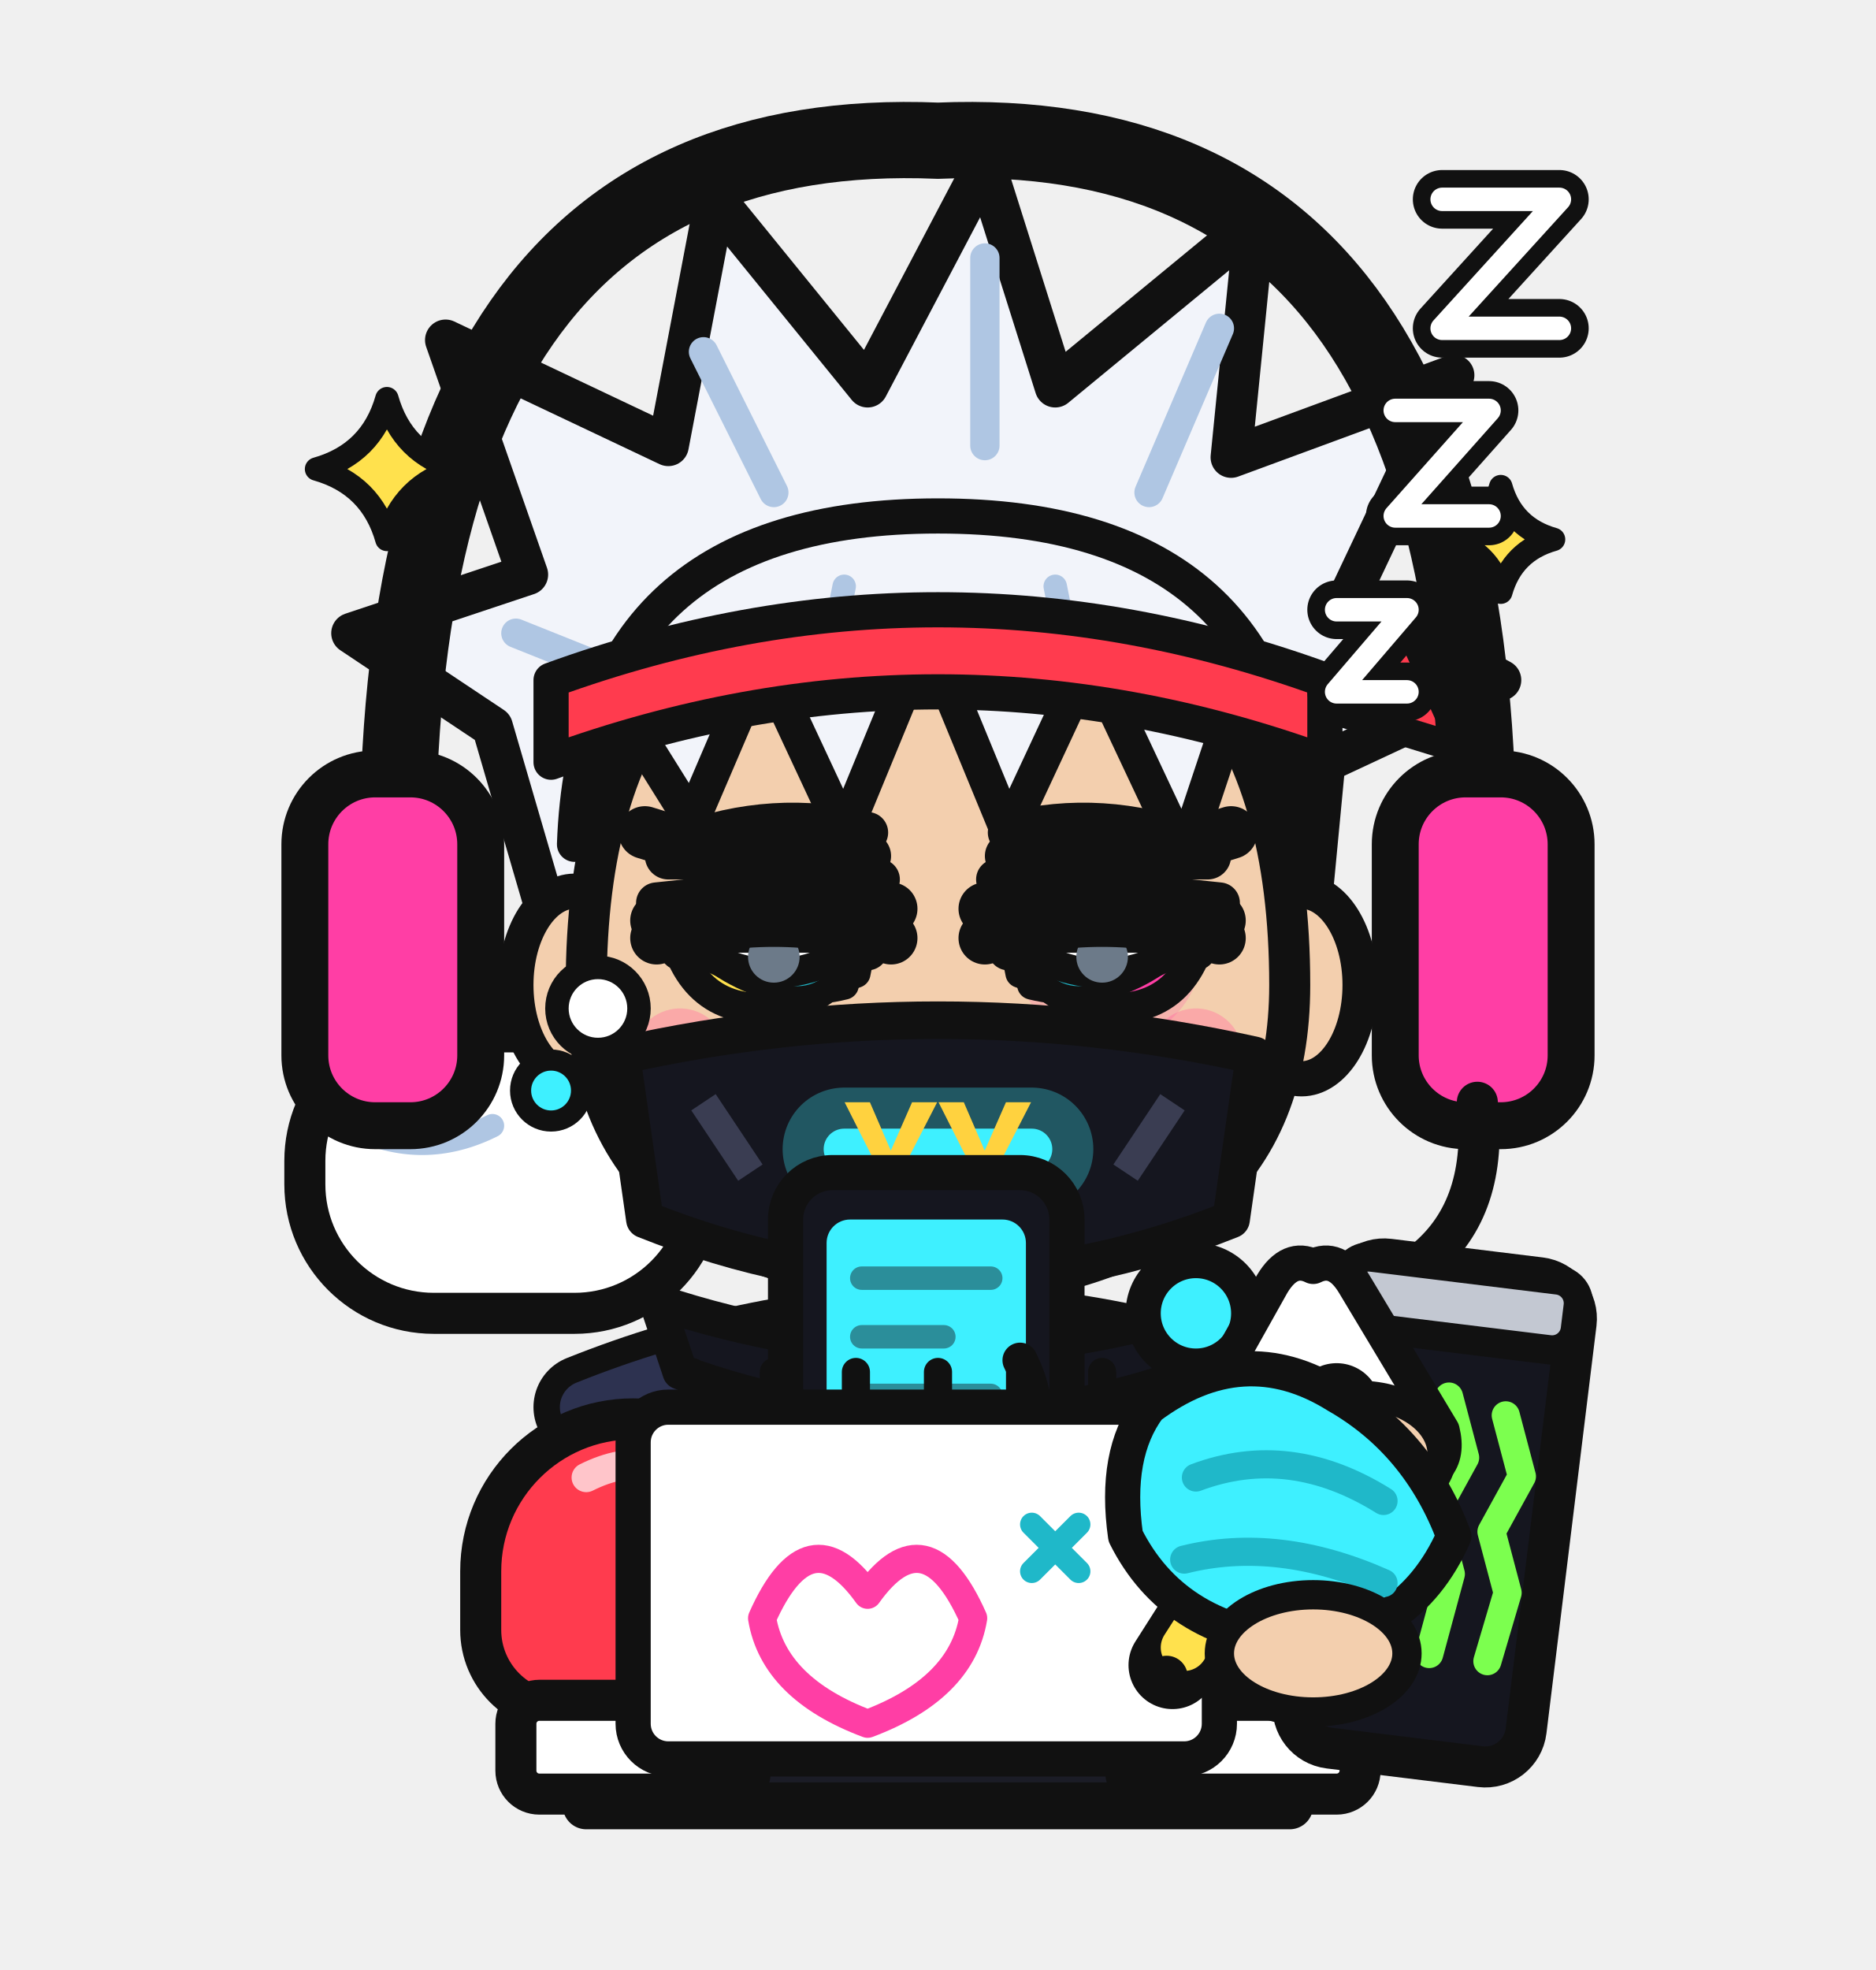
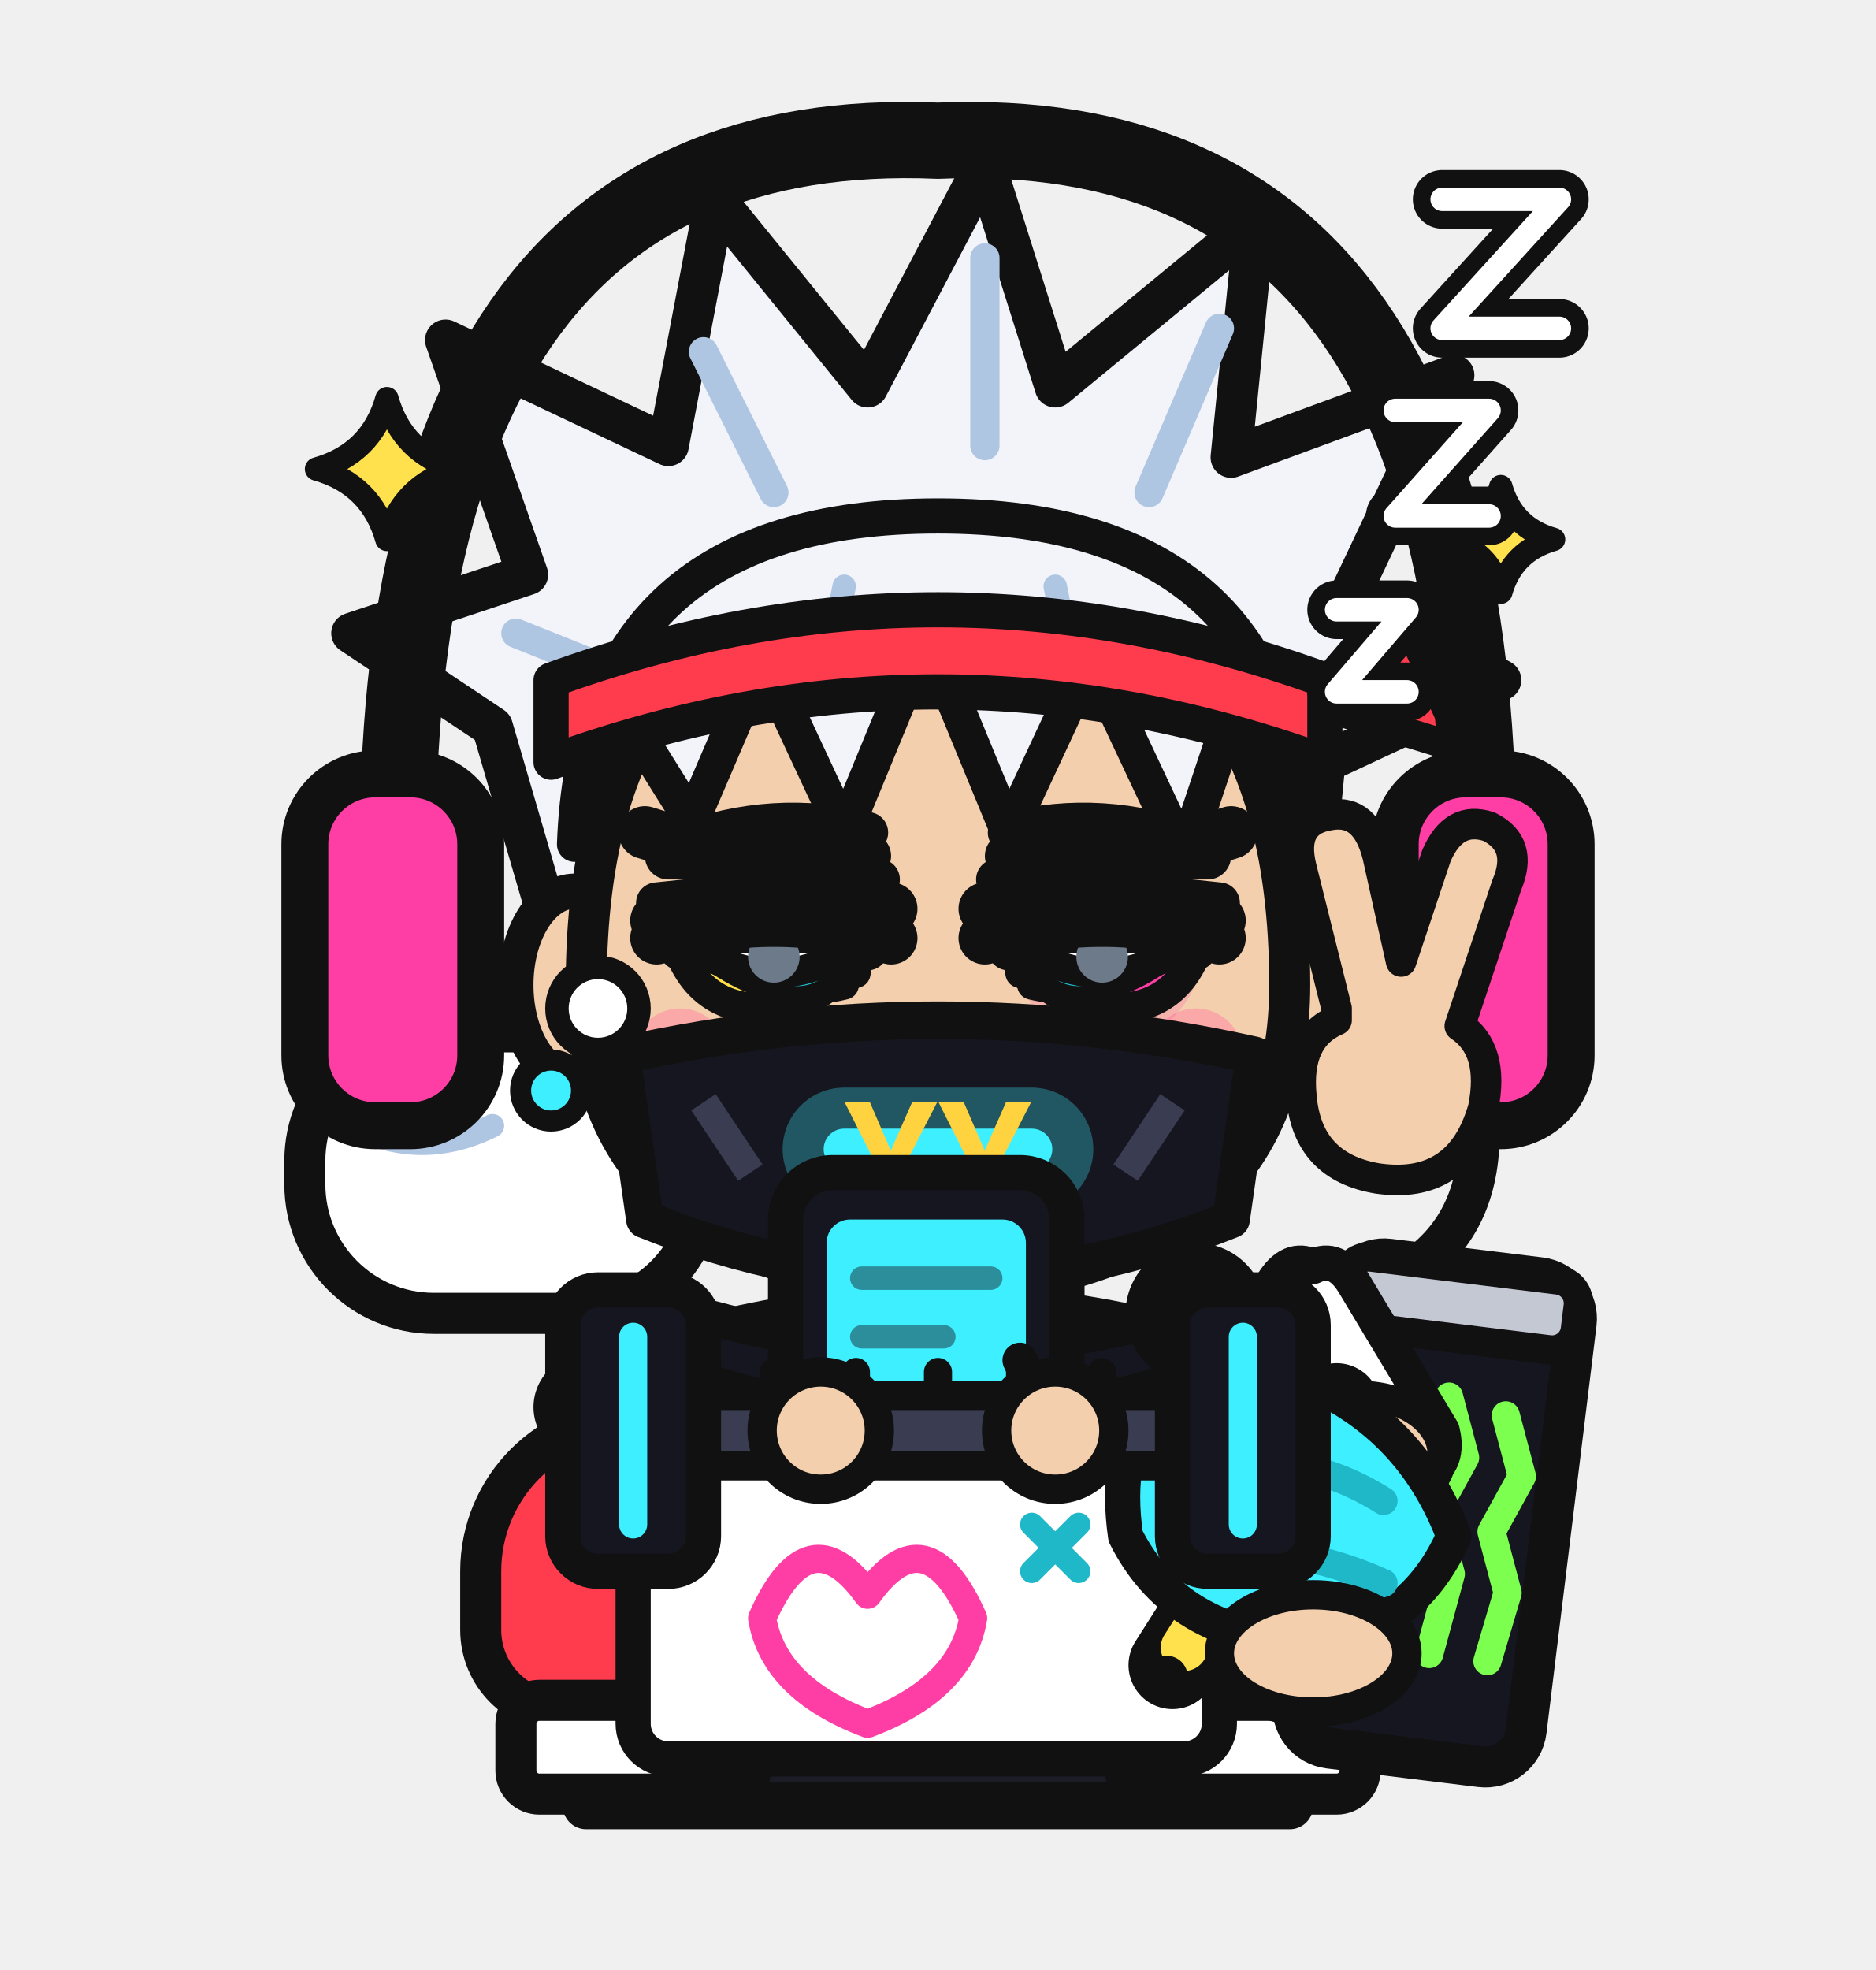
<svg xmlns="http://www.w3.org/2000/svg" viewBox="-20 -16 160 168" width="480" height="504">
  <g id="RUNNER">
    <g id="pillow">
      <rect x="6" y="72" width="34" height="24" rx="11" fill="#fff" stroke="#111" stroke-width="3.5" />
      <path d="M10 80 q6 3 12 0" fill="none" stroke="#AFC6E3" stroke-width="2" stroke-linecap="round" />
    </g>
    <g id="body">
      <g id="jacket">
        <path d="M30 138 L36 102 Q60 92 84 102 L90 138 Z" fill="#1B1C26" stroke="#111" stroke-width="4" stroke-linejoin="round" />
      </g>
      <g id="stripe_neon">
        <path d="M44 106 L60 122 L76 106" fill="none" stroke="#FF3EA5" stroke-width="3.5" stroke-linejoin="round" />
      </g>
      <g id="hood_collar">
        <path d="M30 104 Q60 92 90 104" fill="none" stroke="#111" stroke-width="9" stroke-linecap="round" />
        <path d="M30 104 Q60 92 90 104" fill="none" stroke="#2D3250" stroke-width="4.5" stroke-linecap="round" />
      </g>
    </g>
    <g id="head">
      <g id="hair_back">
        <path d="M29 70 L22 46 L10 38 L25 33 L18 13 L37 22 L41 1 L54 17 L64 -2 L70 17 L87 3 L85 23 L104 16 L95 35 L108 42 L93 49 L91 70 Q60 40 29 70Z" fill="#F2F4FA" stroke="#111" stroke-width="3.5" stroke-linejoin="round" />
        <path d="M40 14 L46 26 M64 6 L64 22 M84 12 L78 26 M24 38 L34 42 M98 40 L88 44" stroke="#AFC6E3" stroke-width="2.5" stroke-linecap="round" />
      </g>
      <g id="ear_L">
        <ellipse cx="29" cy="68" rx="5" ry="8" fill="#F3CFAE" stroke="#111" stroke-width="3" />
      </g>
      <g id="ear_R">
        <ellipse cx="91" cy="68" rx="5" ry="8" fill="#F3CFAE" stroke="#111" stroke-width="3" />
      </g>
      <g id="face_base">
        <path d="M30 68 Q30 34 60 32 Q90 34 90 68 Q90 92 60 94 Q30 92 30 68Z" fill="#F3CFAE" stroke="#111" stroke-width="3.5" />
      </g>
      <g id="eyes">
        <g id="eyes_work">
          <path d="M37 63 L54 62 L53 67 Q45 70 38 64Z" fill="#fff" stroke="#111" stroke-width="2.5" stroke-linejoin="round" />
          <circle cx="47" cy="65.5" r="2.6" fill="#6C7A89" />
          <path d="M83 63 L66 62 L67 67 Q75 70 82 64Z" fill="#fff" stroke="#111" stroke-width="2.5" stroke-linejoin="round" />
          <circle cx="73" cy="65.5" r="2.6" fill="#6C7A89" />
          <g id="lids_work">
            <path d="M36 62.5 L55 61.5 M84 62.5 L65 61.5" stroke="#111" stroke-width="4.5" stroke-linecap="round" />
          </g>
          <g id="eyebags">
            <path d="M40 72 q6 2 12 0 M68 72 q6 2 12 0" fill="none" stroke="#B98B6E" stroke-width="2" stroke-linecap="round" />
          </g>
          <g id="brows_work">
            <path d="M38 56 h15 M82 56 h-15" stroke="#111" stroke-width="3.5" stroke-linecap="round" />
          </g>
        </g>
        <g id="eyes_chill">
          <path d="M38 65 q8 -6 16 0 M66 65 q8 -6 16 0" fill="none" stroke="#111" stroke-width="3.5" stroke-linecap="round" />
          <path d="M38 56 q8 -3 16 -1 M82 56 q-8 -3 -16 -1" stroke="#111" stroke-width="3.5" fill="none" stroke-linecap="round" />
          <circle cx="38" cy="74" r="4" fill="#FF8FA3" opacity=".6" />
          <circle cx="82" cy="74" r="4" fill="#FF8FA3" opacity=".6" />
        </g>
        <g id="eyes_box">
          <g id="cateye_L">
            <path d="M37 61 q8 -2 17 1 q-2 8 -9 8 q-7 0 -8 -9z" fill="#FFE14D" stroke="#111" stroke-width="2.6" />
            <path d="M45.5 61 v7" stroke="#111" stroke-width="3" stroke-linecap="round" />
          </g>
          <g id="cateye_R">
            <circle cx="74.5" cy="65" r="8" fill="#FF3EA5" opacity=".2" />
            <path d="M83 61 q-8 -2 -17 1 q2 8 9 8 q7 0 8 -9z" fill="#FF3EA5" stroke="#111" stroke-width="2.6" />
            <path d="M74.5 61 v7" stroke="#111" stroke-width="3" stroke-linecap="round" />
          </g>
          <g id="brows_box">
            <path d="M35 55 L56 61.5 M85 55 L64 61.5" stroke="#111" stroke-width="4.5" stroke-linecap="round" />
          </g>
        </g>
        <g id="eyes_money">
          <path d="M37 62 L54 60 L52 68 Q44 70 37 62Z" fill="#fff" stroke="#111" stroke-width="2.5" stroke-linejoin="round" />
          <circle cx="48" cy="64.5" r="3.6" fill="#1FB8C9" />
          <circle cx="48" cy="64.5" r="1.5" fill="#111" />
          <path d="M83 62 L66 60 L68 68 Q76 70 83 62Z" fill="#fff" stroke="#111" stroke-width="2.5" stroke-linejoin="round" />
          <circle cx="72" cy="64.5" r="3.6" fill="#1FB8C9" />
          <circle cx="72" cy="64.5" r="1.5" fill="#111" />
          <path d="M36 61 L55 59 M84 61 L65 59" stroke="#111" stroke-width="3.5" stroke-linecap="round" />
          <path d="M37 57 L54 57 M83 57 L66 57" stroke="#111" stroke-width="4" stroke-linecap="round" />
        </g>
        <g id="eye_glint">
          <circle cx="48" cy="64.4" r="1.1" fill="#fff" />
          <circle cx="72" cy="64.4" r="1.1" fill="#fff" />
        </g>
        <g id="eyes_sleepy">
          <path d="M38 64 Q46 70 54 64 Z" fill="#fff" stroke="#111" stroke-width="2.5" stroke-linejoin="round" />
          <circle cx="46" cy="65.6" r="2.2" fill="#6C7A89" />
          <path d="M82 64 Q74 70 66 64 Z" fill="#fff" stroke="#111" stroke-width="2.5" stroke-linejoin="round" />
          <circle cx="74" cy="65.6" r="2.2" fill="#6C7A89" />
          <path d="M36 64 Q46 61 56 64 M84 64 Q74 61 64 64" fill="none" stroke="#111" stroke-width="4.5" stroke-linecap="round" />
          <path d="M38 57 q8 3 16 2 M82 57 q-8 3 -16 2" fill="none" stroke="#111" stroke-width="3.2" stroke-linecap="round" />
        </g>
      </g>
      <g id="mouth">
        <g id="mouth_smile">
          <path d="M52 80 q8 6 16 0" fill="none" stroke="#111" stroke-width="3.2" stroke-linecap="round" />
        </g>
        <g id="mouth_fang">
          <path d="M52 83 h16" stroke="#111" stroke-width="3.2" stroke-linecap="round" />
          <path d="M64.5 83 l-2 5 l-2 -5z" fill="#fff" stroke="#111" stroke-width="1.5" stroke-linejoin="round" />
        </g>
        <g id="mouth_yawn">
          <ellipse cx="60" cy="85" rx="5.5" ry="7" fill="#111" />
          <path d="M55.5 89 q4.5 -3.5 9 0 q-4.5 3.5 -9 0z" fill="#FF8FA3" />
        </g>
      </g>
      <g id="mask">
        <g id="mask_up">
          <path d="M33 74 Q60 68 87 74 L85 88 Q60 98 35 88Z" fill="#15161F" stroke="#111" stroke-width="3.2" stroke-linejoin="round" />
          <g id="panel_lines">
            <path d="M40 78 l4 6 M80 78 l-4 6" stroke="#3A3D52" stroke-width="2.5" />
          </g>
          <g id="led">
            <g id="led_line">
              <path d="M52 82 h16" fill="none" stroke="#3EF0FF" stroke-width="10.5" stroke-linecap="round" stroke-linejoin="round" opacity=".3" />
              <path d="M52 82 h16" fill="none" stroke="#3EF0FF" stroke-width="3.5" stroke-linecap="round" stroke-linejoin="round" />
            </g>
            <g id="led_yen">
              <text x="60" y="88" text-anchor="middle" font-size="14" font-weight="700" font-family="sans-serif" fill="#FFD23F">¥¥</text>
            </g>
          </g>
        </g>
        <g id="mask_down">
          <path d="M36 95 Q60 103 84 95 L82 101 Q60 109 38 101Z" fill="#15161F" stroke="#111" stroke-width="3" stroke-linejoin="round" />
        </g>
      </g>
      <g id="hair_fringe">
        <path d="M29 56 Q30 28 60 28 Q90 28 91 56 L85 45 L81 57 L73 40 L66 55 L59 38 L52 55 L45 40 L39 54 L34 46Z" fill="#F2F4FA" stroke="#111" stroke-width="3" stroke-linejoin="round" />
        <path d="M52 34 L50 44 M70 34 L72 44" stroke="#AFC6E3" stroke-width="2" stroke-linecap="round" />
      </g>
      <g id="earring_neon">
        <circle cx="27" cy="77" r="2.6" fill="#3EF0FF" stroke="#111" stroke-width="1.8" />
      </g>
      <g id="earbud">
        <circle cx="31" cy="70" r="3.5" fill="#fff" stroke="#111" stroke-width="2" />
      </g>
      <g id="headband">
        <path d="M27 42 Q60 30 93 42 L93 49 Q60 37 27 49Z" fill="#FF3B4E" stroke="#111" stroke-width="3" stroke-linejoin="round" />
        <path d="M92 44 l13 4 l-5 -11" fill="#FF3B4E" stroke="#111" stroke-width="2.5" stroke-linejoin="round" />
      </g>
    </g>
    <g id="props">
      <g id="headset">
        <path d="M14 62 Q12 -6 60 -4 Q108 -6 106 62" fill="none" stroke="#111" stroke-width="6.5" />
        <g id="cup_L">
          <rect x="6" y="50" width="15" height="30" rx="6" fill="#FF3EA5" stroke="#111" stroke-width="4" />
        </g>
        <g id="cup_R">
          <rect x="99" y="50" width="15" height="30" rx="6" fill="#FF3EA5" stroke="#111" stroke-width="4" />
        </g>
        <g id="mic">
          <path d="M106 78 Q108 96 84 96" fill="none" stroke="#111" stroke-width="3.5" stroke-linecap="round" />
          <circle cx="82" cy="96" r="4.5" fill="#3EF0FF" stroke="#111" stroke-width="3" />
        </g>
      </g>
      <g id="glove_L">
        <g transform="translate(34 118)">
          <path d="M-13 0 a13 13 0 1 1 26 0 v5 a7 7 0 0 1 -7 7 h-12 a7 7 0 0 1 -7 -7z" fill="#FF3B4E" stroke="#111" stroke-width="3.5" />
          <path d="M-4 -8 q6 -3 10 2" fill="none" stroke="#fff" stroke-width="2.5" stroke-linecap="round" opacity=".7" />
          <rect x="-10" y="11" width="20" height="8" rx="2" fill="#fff" stroke="#111" stroke-width="3.5" />
        </g>
      </g>
      <g id="glove_R">
        <g transform="translate(86 118)">
          <path d="M-13 0 a13 13 0 1 1 26 0 v5 a7 7 0 0 1 -7 7 h-12 a7 7 0 0 1 -7 -7z" fill="#FF3B4E" stroke="#111" stroke-width="3.5" />
          <path d="M-4 -8 q6 -3 10 2" fill="none" stroke="#fff" stroke-width="2.5" stroke-linecap="round" opacity=".7" />
          <rect x="-10" y="11" width="20" height="8" rx="2" fill="#fff" stroke="#111" stroke-width="3.5" />
        </g>
      </g>
      <g id="monster_can">
        <g transform="translate(102 116) rotate(7)">
          <rect x="-10" y="-24" width="20" height="42" rx="3.5" fill="#15161F" stroke="#111" stroke-width="3.5" />
          <rect x="-10" y="-24" width="20" height="6" rx="2" fill="#C3C8D2" stroke="#111" stroke-width="2.5" />
          <path d="M-5 -12 l2 5 l-2 5 l2 5 l-1 6 M0 -13 l2 5 l-2 5 l2 5 l-1 7 M5 -12 l2 5 l-2 5 l2 5 l-1 6" fill="none" stroke="#7CFF4F" stroke-width="2.4" stroke-linecap="round" stroke-linejoin="round" />
          <path d="M-7 -16 v28" stroke="#fff" stroke-width="1.6" opacity=".35" />
        </g>
      </g>
      <g id="chain_gold">
        <path d="M38 108 Q60 126 82 108" fill="none" stroke="#111" stroke-width="8" stroke-linecap="round" />
        <path d="M38 108 Q60 126 82 108" fill="none" stroke="#FFD23F" stroke-width="4" stroke-dasharray="5 3" stroke-linecap="round" />
        <g id="coin" transform="translate(60 120)">
          <circle r="7" fill="#FFD23F" stroke="#111" stroke-width="3" />
          <text y="4" text-anchor="middle" font-size="10" font-weight="700" font-family="sans-serif" fill="#111">¥</text>
        </g>
      </g>
      <g id="phone">
        <rect x="47" y="84" width="24" height="36" rx="4" fill="#15161F" stroke="#111" stroke-width="3" />
        <rect x="50.5" y="88" width="17" height="27" rx="2" fill="#3EF0FF" />
      </g>
      <g id="phone_feed">
        <path d="M53.5 93 h11 M53.5 98 h7 M53.5 103 h11 M53.5 108 h6" stroke="#15161F" stroke-width="2" stroke-linecap="round" opacity=".45" />
      </g>
      <g id="phone_hand">
        <path d="M44 113 q0 10 10 10 h10 q10 0 10 -10 q-4 -5 -9 -1 h-12 q-5 -4 -9 1z" fill="#F3CFAE" stroke="#111" stroke-width="3" stroke-linejoin="round" />
        <path d="M66 112 q4 -6 1 -12" fill="none" stroke="#111" stroke-width="3" stroke-linecap="round" />
      </g>
      <g id="handheld">
        <rect x="36" y="106" width="48" height="20" rx="7" fill="#15161F" stroke="#111" stroke-width="3" />
        <path d="M43 106 a7 7 0 0 0 -7 7 v6 a7 7 0 0 0 7 7 h5 v-20z" fill="#FF3EA5" stroke="#111" stroke-width="2.5" stroke-linejoin="round" />
        <path d="M77 106 a7 7 0 0 1 7 7 v6 a7 7 0 0 1 -7 7 h-5 v-20z" fill="#3EF0FF" stroke="#111" stroke-width="2.5" stroke-linejoin="round" />
        <rect x="51" y="109.5" width="18" height="13" rx="1.5" fill="#3A3D52" />
        <path d="M55 118 h3 M62 114 h3 M58 120 h4" stroke="#7CFF4F" stroke-width="2.4" stroke-linecap="round" />
        <circle cx="42" cy="124" r="4.5" fill="#F3CFAE" stroke="#111" stroke-width="2.5" />
        <circle cx="78" cy="124" r="4.5" fill="#F3CFAE" stroke="#111" stroke-width="2.5" />
      </g>
      <g id="onigiri">
        <path d="M92 92 Q94 91 95.5 93.5 L103 106 Q104 110 99 110.5 L85 110.5 Q80 110 81.5 106 L88.5 93.5 Q90 91 92 92Z" fill="#fff" stroke="#111" stroke-width="3" stroke-linejoin="round" />
        <rect x="87" y="102" width="10" height="8.5" fill="#15161F" />
        <ellipse cx="92" cy="114" rx="9" ry="5.5" fill="#F3CFAE" stroke="#111" stroke-width="3" />
      </g>
      <g id="sketchbook">
        <rect x="34" y="104" width="50" height="30" rx="3" fill="#fff" stroke="#111" stroke-width="3" />
        <path d="M39 104 v-3 M46 104 v-3 M53 104 v-3 M60 104 v-3 M67 104 v-3 M74 104 v-3" stroke="#111" stroke-width="2.4" stroke-linecap="round" />
        <path d="M45 122 q4 -9 9 -2 q5 -7 9 2 q-1 6 -9 9 q-8 -3 -9 -9z" fill="none" stroke="#FF3EA5" stroke-width="2.4" stroke-linejoin="round" />
        <path d="M68 114 l4 4 M72 114 l-4 4" stroke="#1FB8C9" stroke-width="2" stroke-linecap="round" />
      </g>
      <g id="pencil">
        <path d="M80 126 L94 104" stroke="#111" stroke-width="7.5" stroke-linecap="round" />
        <path d="M81 124.5 L93.5 105" stroke="#FFE14D" stroke-width="4" stroke-linecap="round" />
        <circle cx="79.5" cy="127" r="1.8" fill="#111" />
        <ellipse cx="96" cy="108" rx="7" ry="5" fill="#F3CFAE" stroke="#111" stroke-width="2.5" />
      </g>
      <g id="cloth">
        <path d="M78 104 q8 -6 16 -1 q7 4 10 12 q-4 9 -14 9 q-10 -1 -14 -9 q-1 -7 2 -11z" fill="#3EF0FF" stroke="#111" stroke-width="3" stroke-linejoin="round" />
        <path d="M82 110 q8 -3 16 2 M81 117 q8 -2 17 2" fill="none" stroke="#1FB8C9" stroke-width="2.4" stroke-linecap="round" />
        <ellipse cx="92" cy="125" rx="8" ry="5" fill="#F3CFAE" stroke="#111" stroke-width="2.5" />
      </g>
+       <g id="peace_hand">
+         <path d="M94 70 l-3 -12 q-1 -4 2.5 -4.5 q3 -0.5 4 3.5 l2 9 l3 -9 q1.5 -3.5 4.5 -2.5 q3 1.5 1.5 5 l-4 12 q3 2 2 7 q-2 7 -9 6 q-6 -1 -6.5 -7 q-0.5 -5 3 -6.5z" fill="#F3CFAE" stroke="#111" stroke-width="2.6" stroke-linejoin="round" />
+       </g>
+       <g id="dumbbell">
+         <rect x="38" y="103" width="44" height="6" rx="2" fill="#3A3D52" stroke="#111" stroke-width="2.5" />
+         <rect x="28" y="94" width="12" height="24" rx="3" fill="#15161F" stroke="#111" stroke-width="3" />
+         <rect x="80" y="94" width="12" height="24" rx="3" fill="#15161F" stroke="#111" stroke-width="3" />
+         <path d="M34 98 v16 M86 98 v16" stroke="#3EF0FF" stroke-width="2.4" stroke-linecap="round" />
+         <circle cx="50" cy="106" r="5" fill="#F3CFAE" stroke="#111" stroke-width="2.5" />
+         <circle cx="70" cy="106" r="5" fill="#F3CFAE" stroke="#111" stroke-width="2.5" />
+       </g>
      <g id="sparkle">
        <path d="M13 18 Q14.32 22.68 19 24 Q14.32 25.32 13 30 Q11.68 25.32 7 24 Q11.68 22.68 13 18Z M108 25.5 Q108.99 29.01 112.5 30 Q108.99 30.99 108 34.5 Q107.01 30.99 103.5 30 Q107.01 29.01 108 25.5Z" fill="#FFE14D" stroke="#111" stroke-width="2" stroke-linejoin="round" />
      </g>
      <g id="zzz">
        <path d="M94 36 h6 l-6 7 h6 M99 19 h8 l-8 9 h8 M103 1 h10 l-10 11 h10" fill="none" stroke="#111" stroke-width="5" stroke-linecap="round" stroke-linejoin="round" />
        <path d="M94 36 h6 l-6 7 h6 M99 19 h8 l-8 9 h8 M103 1 h10 l-10 11 h10" fill="none" stroke="#fff" stroke-width="2" stroke-linecap="round" stroke-linejoin="round" />
      </g>
    </g>
  </g>
</svg>
